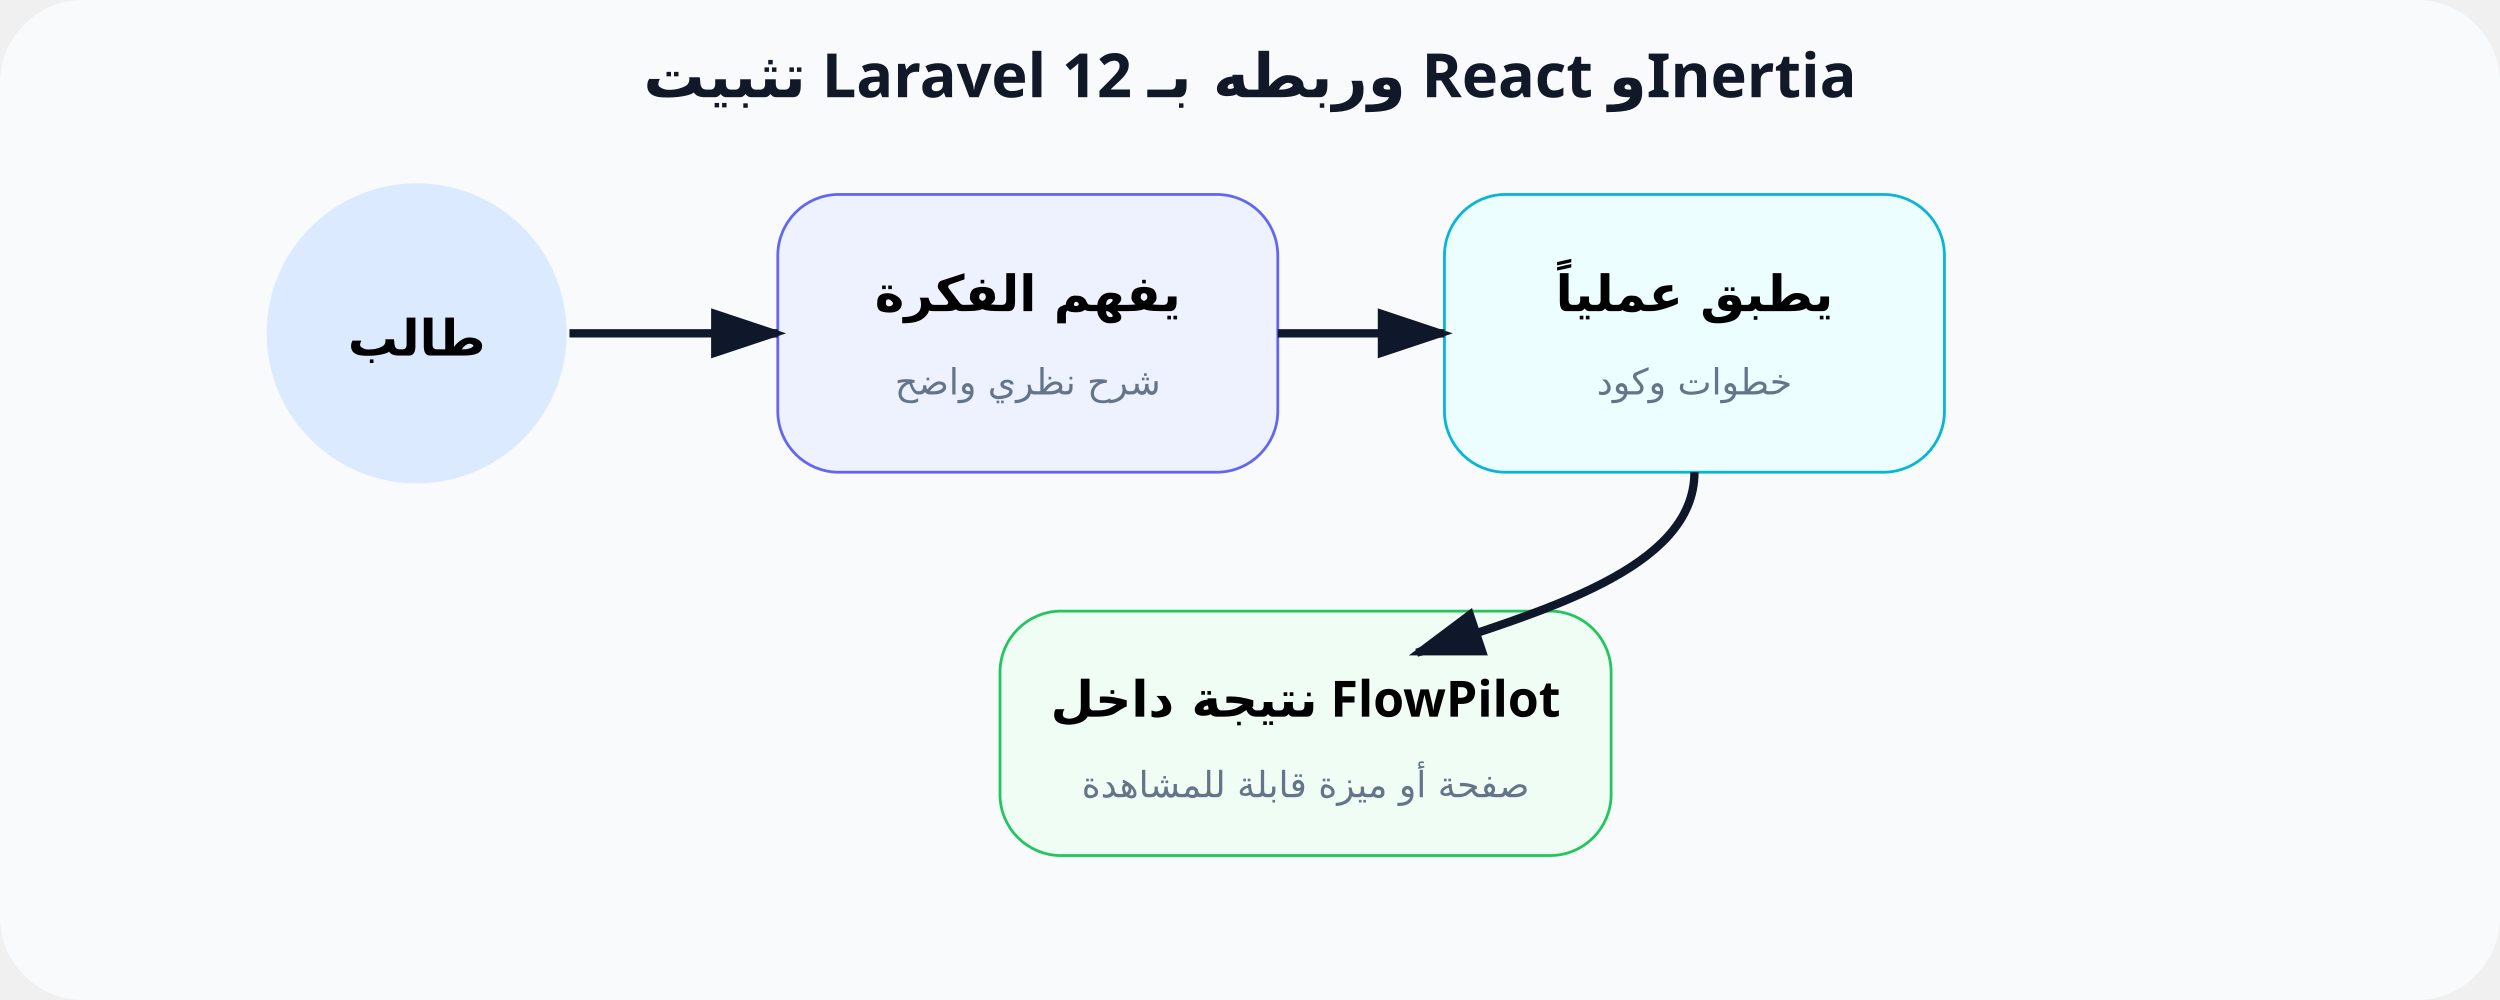
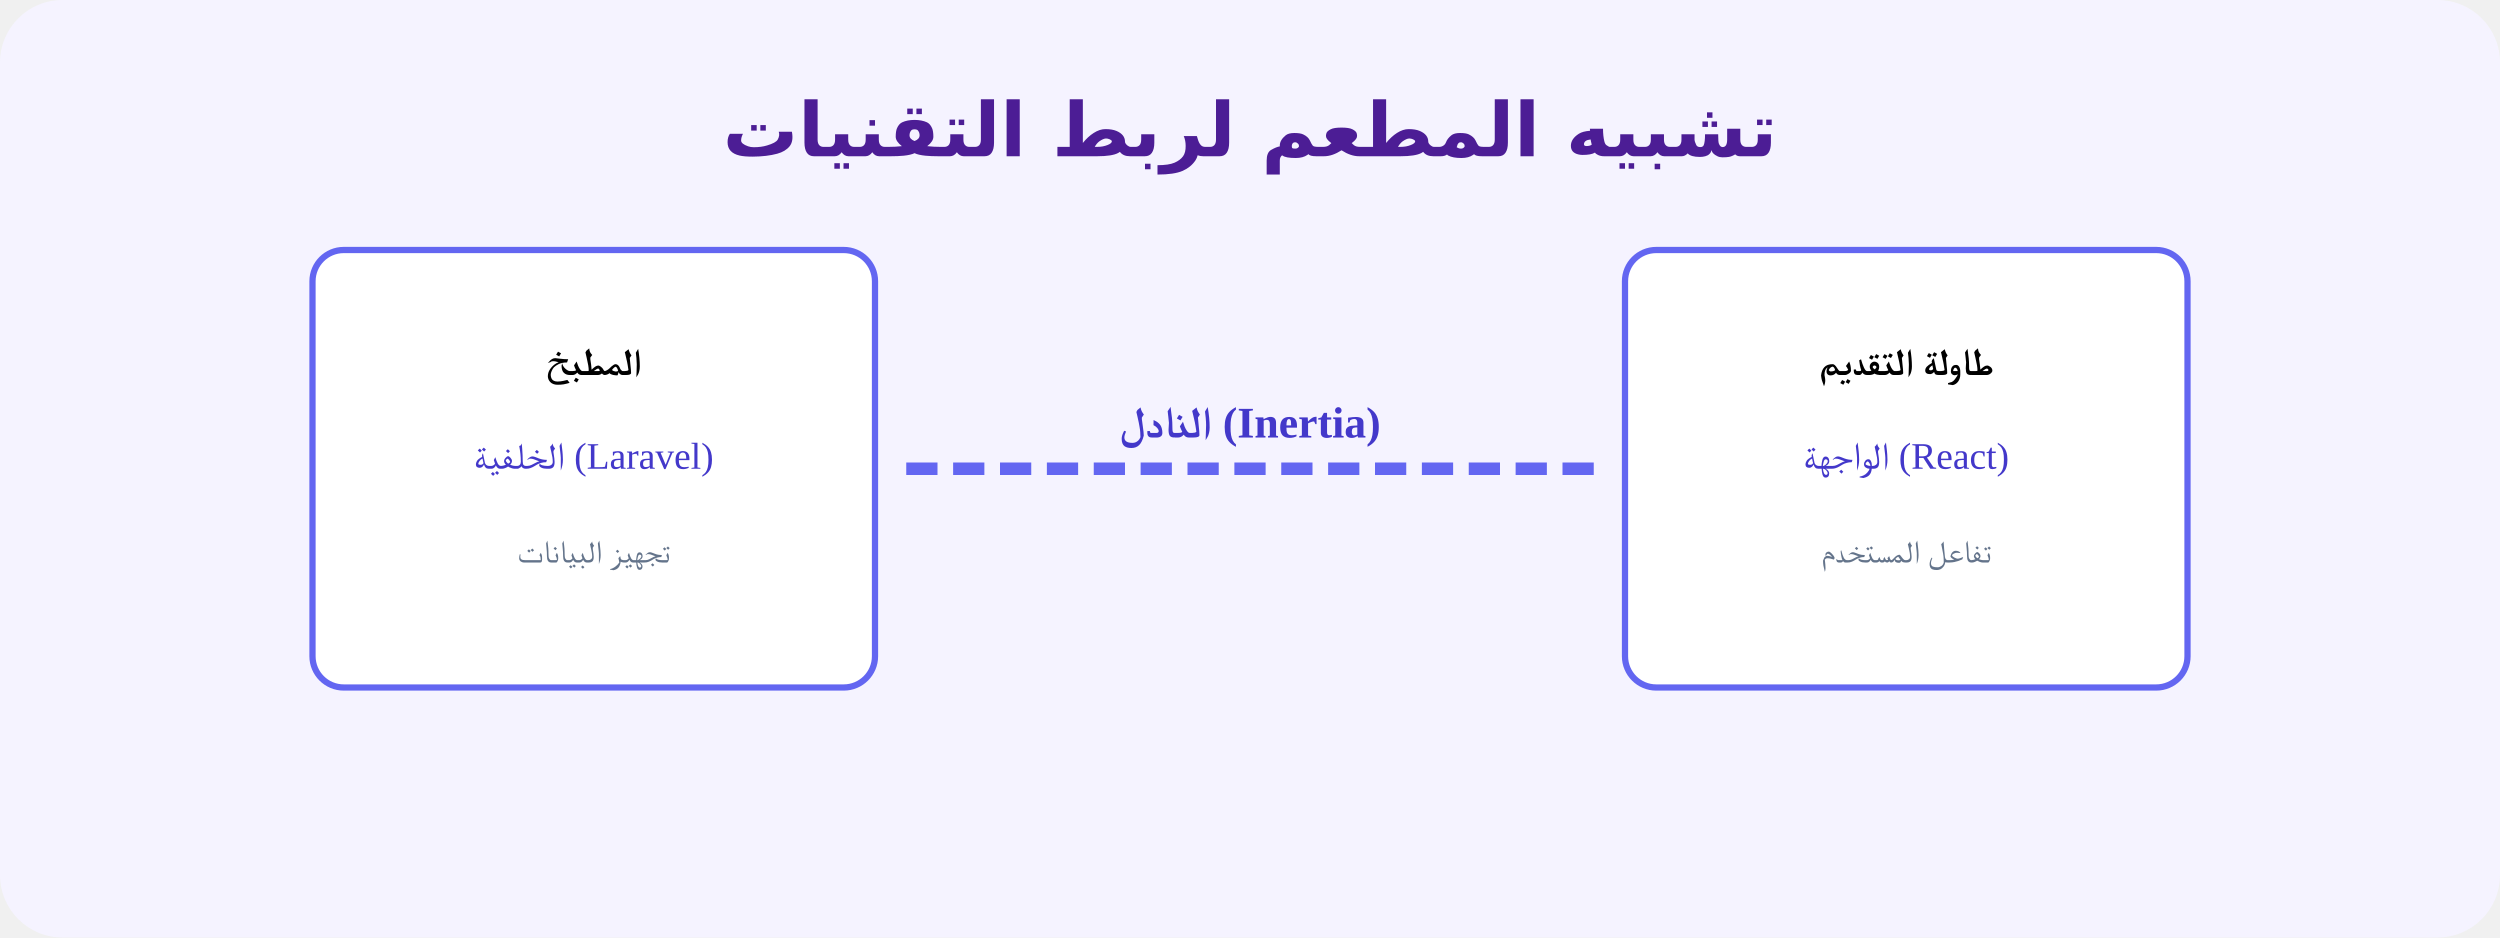
- <svg xmlns="http://www.w3.org/2000/svg" width="900" height="360" viewBox="0 0 900 360">
-   <rect width="900" height="360" rx="30" fill="#f8fafc" />
-   <circle cx="150" cy="120" r="54" fill="#dbeafe" />
-   <text x="150" y="128" text-anchor="middle" font-family="Tahoma" font-size="18" font-weight="700">طالب</text>
-   <rect x="280" y="70" width="180" height="100" rx="22" fill="#eef2ff" stroke="#6366f1" />
-   <text x="370" y="112" text-anchor="middle" font-family="Tahoma" font-size="18" font-weight="700">يفهم الفكرة</text>
-   <text x="370" y="142" text-anchor="middle" font-family="Tahoma" font-size="13" fill="#64748b">شرح نظري واضح</text>
-   <rect x="520" y="70" width="180" height="100" rx="22" fill="#ecfeff" stroke="#06b6d4" />
-   <text x="610" y="112" text-anchor="middle" font-family="Tahoma" font-size="18" font-weight="700">يطبق عملياً</text>
-   <text x="610" y="142" text-anchor="middle" font-family="Tahoma" font-size="13" fill="#64748b">خطوات وكود</text>
-   <rect x="360" y="220" width="220" height="88" rx="22" fill="#f0fdf4" stroke="#22c55e" />
-   <text x="470" y="258" text-anchor="middle" font-family="Tahoma" font-size="18" font-weight="700">نتيجة داخل FlowPilot</text>
-   <text x="470" y="287" text-anchor="middle" font-family="Tahoma" font-size="13" fill="#64748b">صفحة أو ميزة قابلة للمشاهدة</text>
-   <path d="M205 120 H280" stroke="#0f172a" stroke-width="3" marker-end="url(#a)" />
-   <path d="M460 120 H520" stroke="#0f172a" stroke-width="3" marker-end="url(#a)" />
-   <path d="M610 170 C610 205 555 220 510 235" stroke="#0f172a" stroke-width="3" fill="none" marker-end="url(#a)" />
-   <defs>
-     <marker id="a" markerWidth="10" markerHeight="10" refX="8" refY="3" orient="auto">
-       <path d="M0,0 L0,6 L9,3 z" fill="#0f172a" />
-     </marker>
-   </defs>
-   <text x="450" y="35" text-anchor="middle" font-family="Tahoma" font-size="22" font-weight="700" fill="#111827">تثبيت Laravel 12 وربطه بـ React وInertia</text>
+ <svg xmlns="http://www.w3.org/2000/svg" viewBox="0 0 800 300">
+   <rect width="800" height="300" fill="#f5f3ff" rx="20" />
+   <g transform="translate(100, 80)">
+     <rect width="180" height="140" rx="10" fill="white" stroke="#6366f1" stroke-width="2" />
+     <text x="90" y="40" text-anchor="middle" font-weight="bold">المطبخ</text>
+     <text x="90" y="70" text-anchor="middle" font-size="12" fill="#4338ca">الخلفية (Laravel)</text>
+     <text x="90" y="100" text-anchor="middle" font-size="10" fill="#64748b">تجهيز البيانات</text>
+   </g>
+   <g transform="translate(520, 80)">
+     <rect width="180" height="140" rx="10" fill="white" stroke="#6366f1" stroke-width="2" />
+     <text x="90" y="40" text-anchor="middle" font-weight="bold">طاولة التقديم</text>
+     <text x="90" y="70" text-anchor="middle" font-size="12" fill="#4338ca">الواجهة (React)</text>
+     <text x="90" y="100" text-anchor="middle" font-size="10" fill="#64748b">تفاعل المستخدم</text>
+   </g>
+   <path d="M 290 150 L 510 150" stroke="#6366f1" stroke-width="4" stroke-dasharray="10 5" />
+   <text x="400" y="140" text-anchor="middle" font-size="14" font-weight="bold" fill="#4338ca">النادل (Inertia)</text>
+   <text x="400" y="50" text-anchor="middle" font-family="Arial" font-weight="bold" font-size="24" fill="#4c1d95">تشبيه المطعم لربط التقنيات</text>
</svg>
